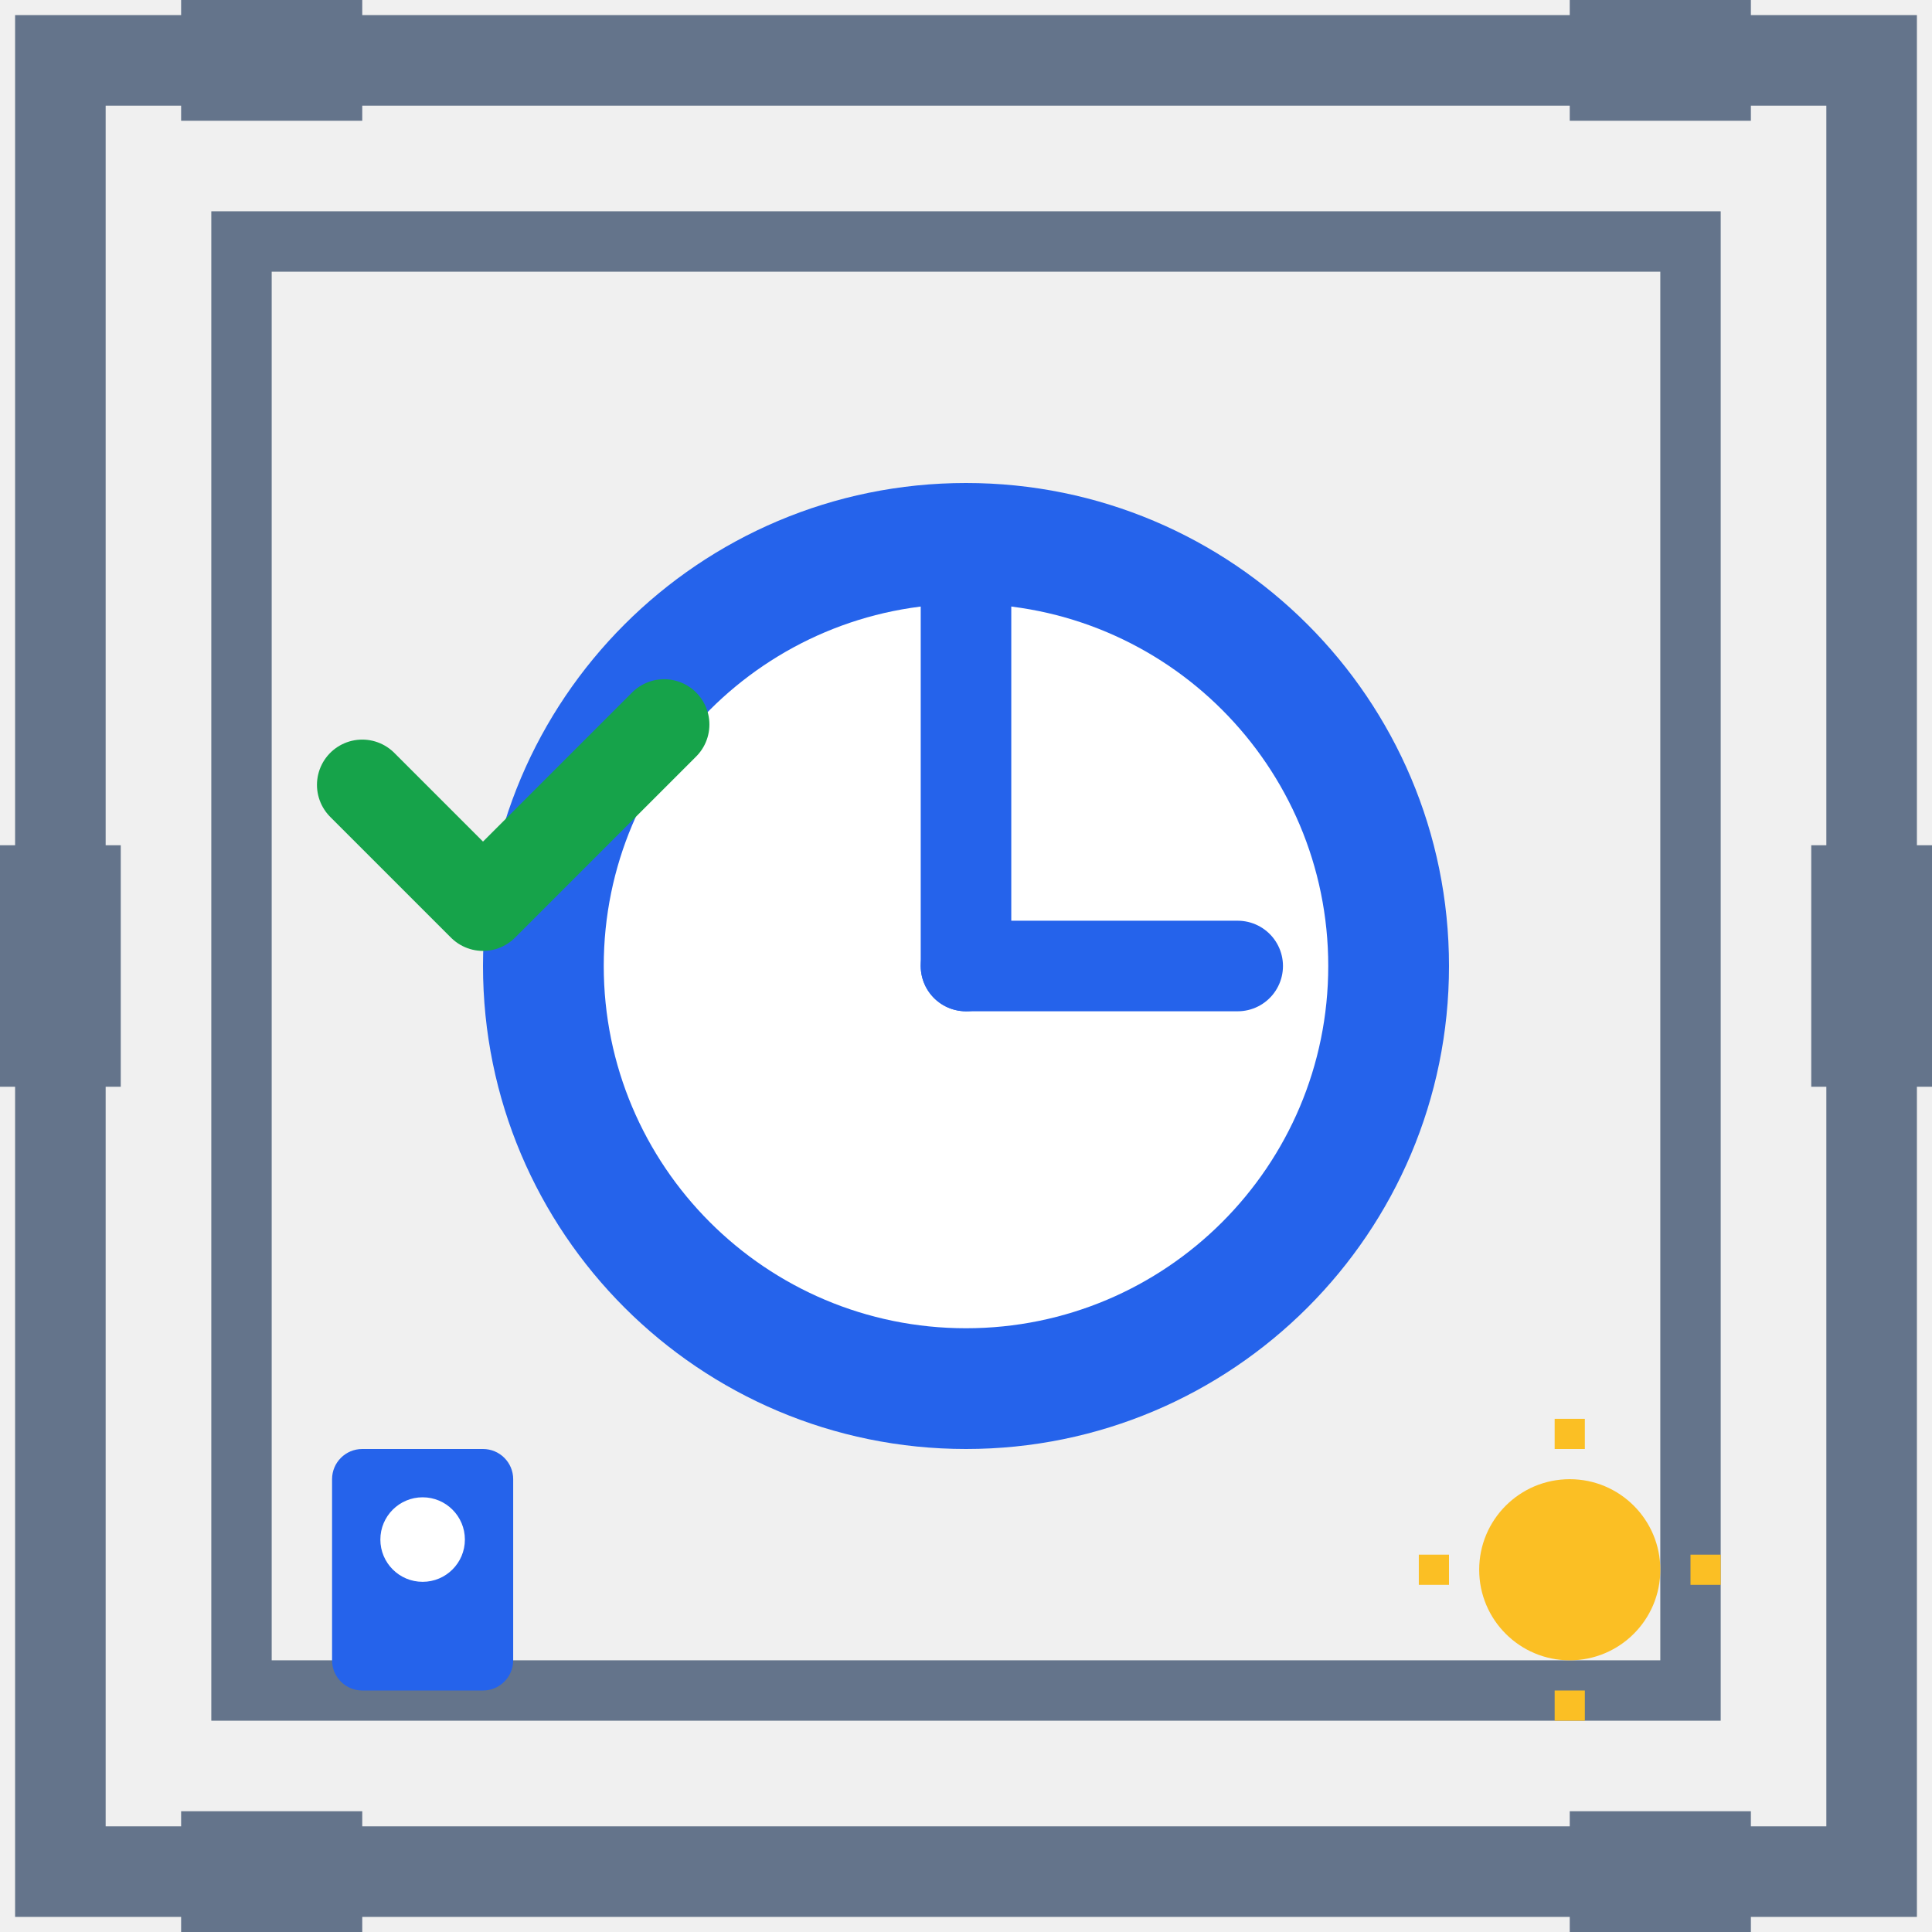
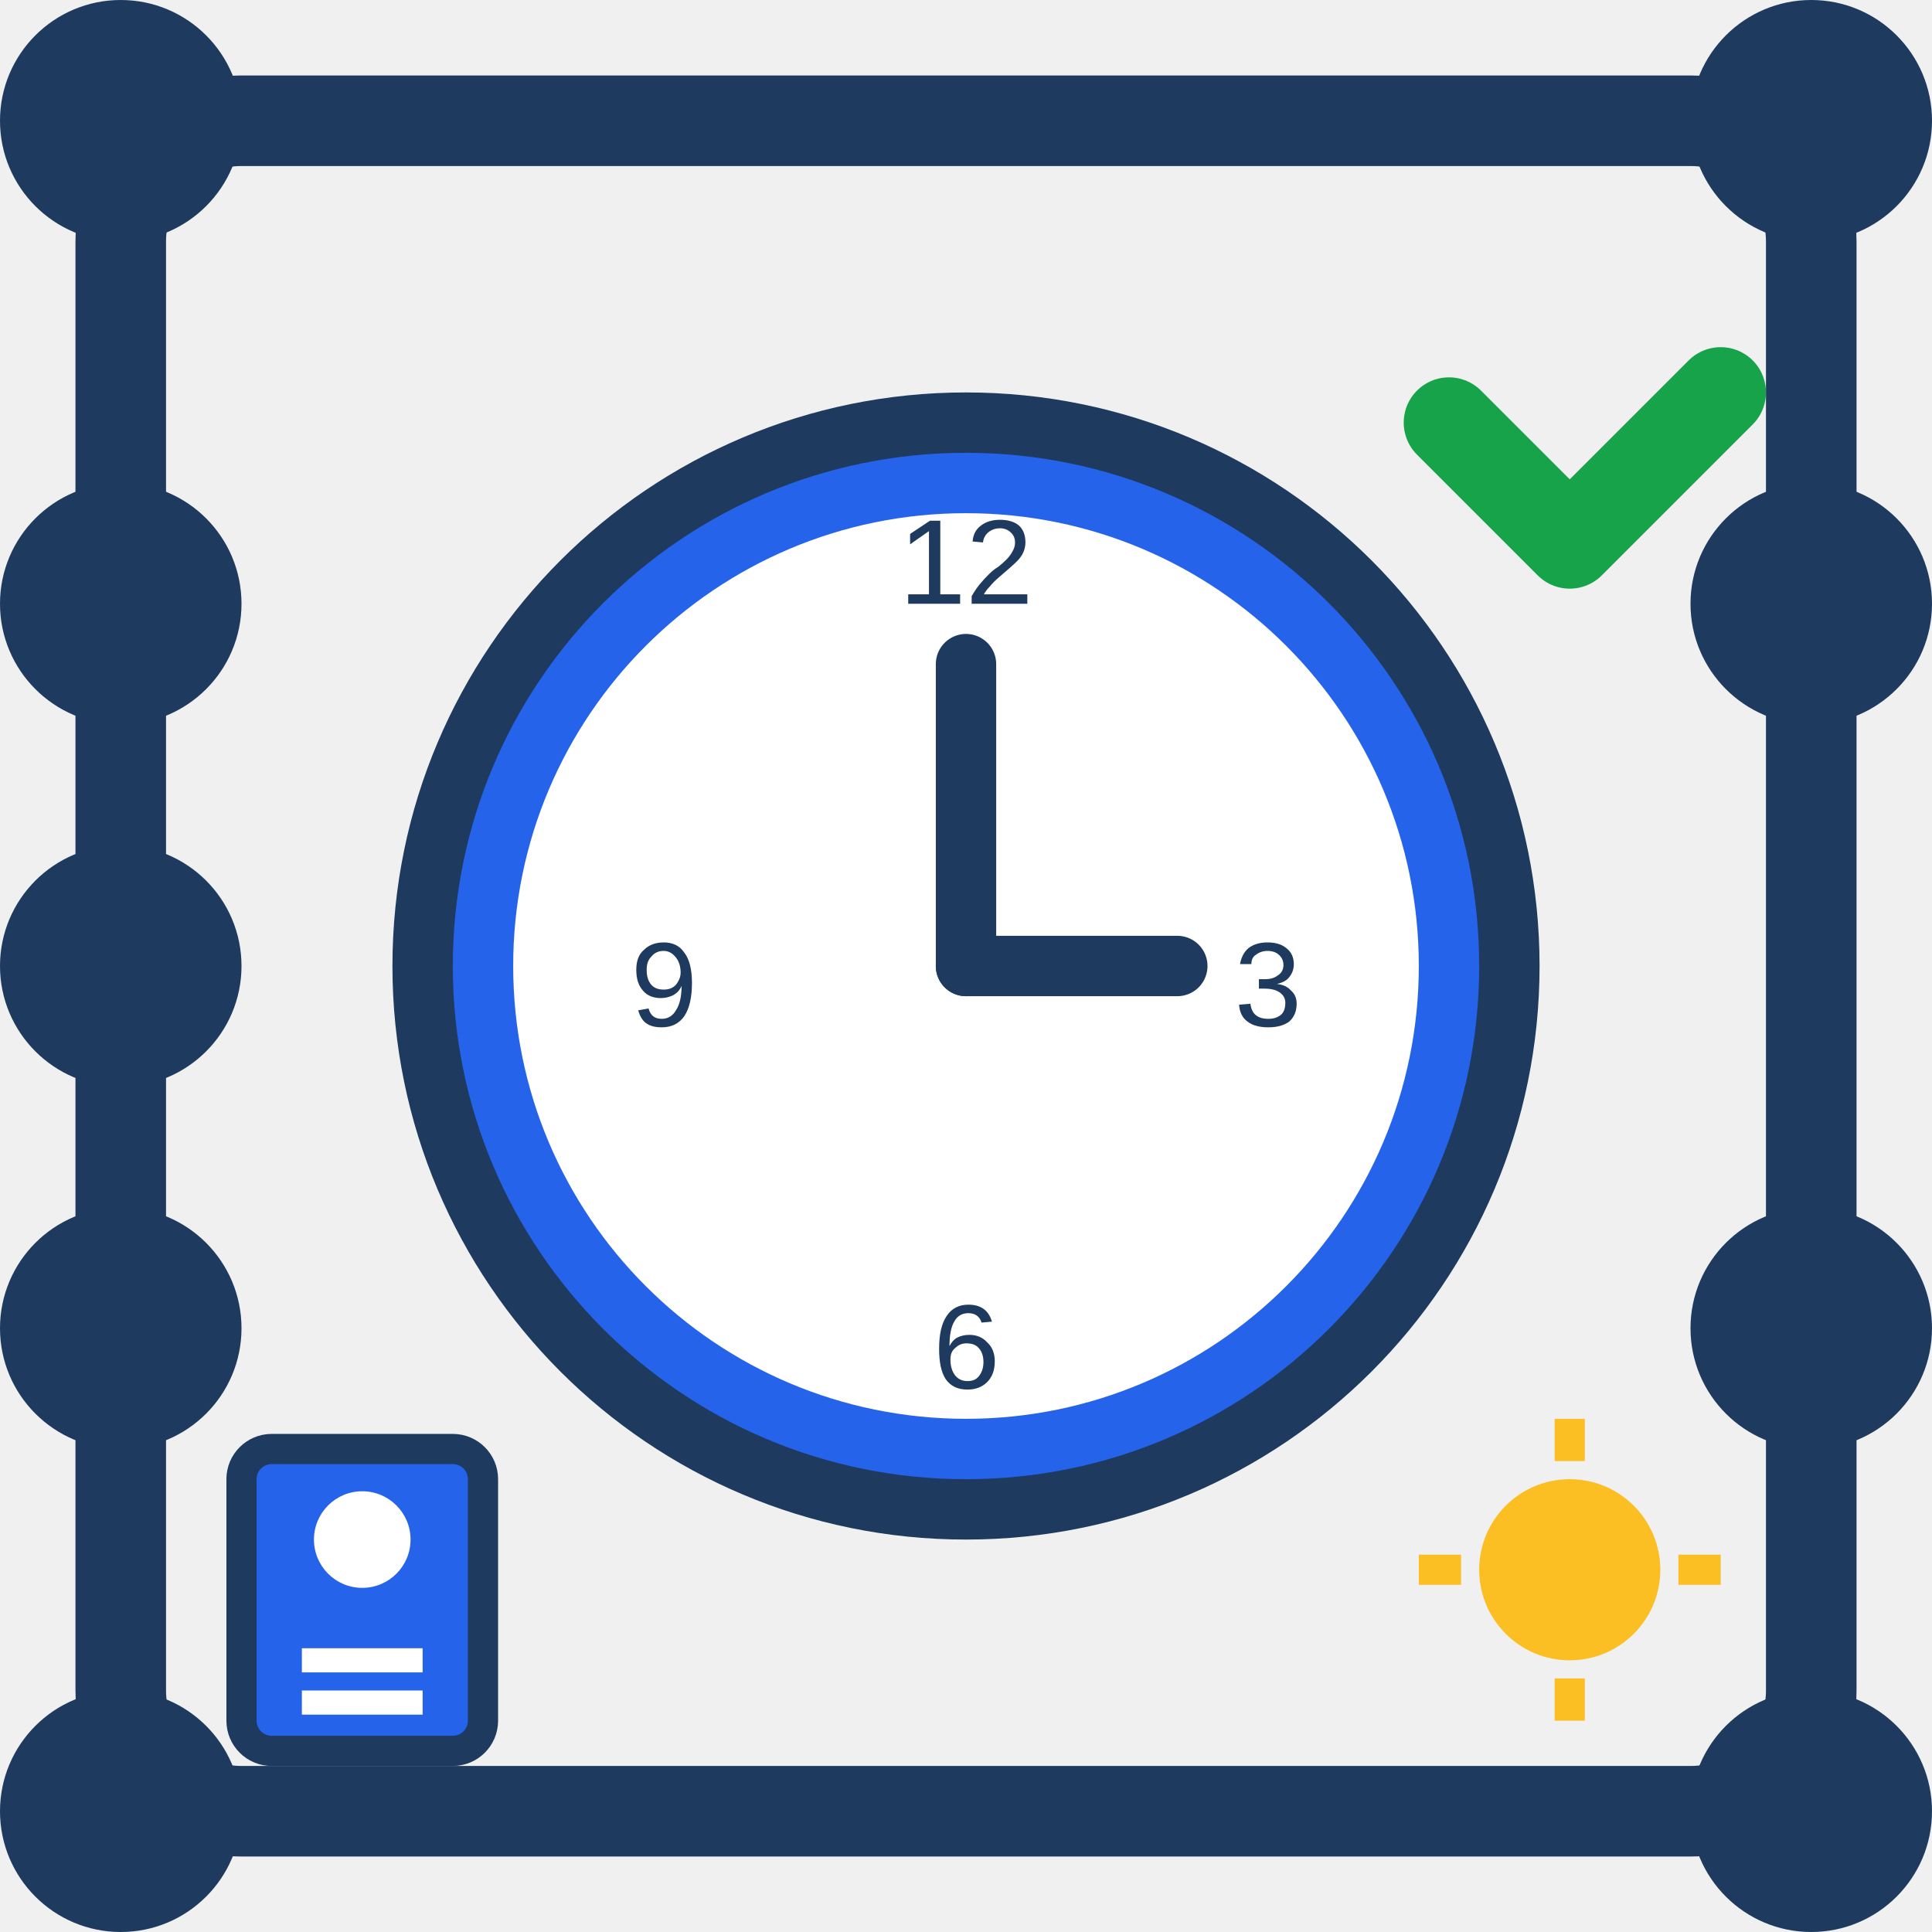
<svg xmlns="http://www.w3.org/2000/svg" viewBox="0 0 32 32">
-   <rect x="1" y="1" width="30" height="30" fill="none" stroke="#64748b" stroke-width="1.5" />
-   <rect x="4" y="4" width="24" height="24" fill="none" stroke="#64748b" stroke-width="1" />
-   <rect x="3" y="0" width="3" height="2" fill="#64748b" />
-   <rect x="26" y="0" width="3" height="2" fill="#64748b" />
-   <rect x="3" y="30" width="3" height="2" fill="#64748b" />
-   <rect x="26" y="30" width="3" height="2" fill="#64748b" />
-   <rect x="0" y="14" width="2" height="4" fill="#64748b" />
-   <rect x="30" y="14" width="2" height="4" fill="#64748b" />
-   <circle cx="16" cy="16" r="8" fill="#2563eb" />
-   <circle cx="16" cy="16" r="6" fill="white" />
-   <line x1="16" y1="16" x2="16" y2="10" stroke="#2563eb" stroke-width="1.5" stroke-linecap="round" />
-   <line x1="16" y1="16" x2="20.5" y2="16" stroke="#2563eb" stroke-width="1.5" stroke-linecap="round" />
-   <path d="M 6 13 L 8 15 L 11 12" stroke="#16a34a" stroke-width="1.5" fill="none" stroke-linecap="round" stroke-linejoin="round" />
+   <rect x="2" y="2" width="28" height="28" fill="none" stroke="#1e3a5f" stroke-width="1.5" rx="2" />
+   <circle cx="2" cy="2" r="2" fill="#1e3a5f" />
+   <circle cx="30" cy="2" r="2" fill="#1e3a5f" />
+   <circle cx="2" cy="10" r="2" fill="#1e3a5f" />
+   <circle cx="2" cy="16" r="2" fill="#1e3a5f" />
+   <circle cx="2" cy="22" r="2" fill="#1e3a5f" />
+   <circle cx="30" cy="10" r="2" fill="#1e3a5f" />
+   <circle cx="30" cy="22" r="2" fill="#1e3a5f" />
+   <circle cx="2" cy="30" r="2" fill="#1e3a5f" />
+   <circle cx="30" cy="30" r="2" fill="#1e3a5f" />
+   <circle cx="16" cy="16" r="9" fill="#2563eb" stroke="#1e3a5f" stroke-width="1" />
+   <circle cx="16" cy="16" r="7.5" fill="white" />
+   <text x="16" y="10" font-family="Arial" font-size="2" fill="#1e3a5f" text-anchor="middle">12</text>
+   <text x="21" y="17" font-family="Arial" font-size="2" fill="#1e3a5f" text-anchor="middle">3</text>
+   <text x="16" y="23" font-family="Arial" font-size="2" fill="#1e3a5f" text-anchor="middle">6</text>
+   <text x="11" y="17" font-family="Arial" font-size="2" fill="#1e3a5f" text-anchor="middle">9</text>
+   <line x1="16" y1="16" x2="16" y2="11" stroke="#1e3a5f" stroke-width="1" stroke-linecap="round" />
+   <line x1="16" y1="16" x2="19.5" y2="16" stroke="#1e3a5f" stroke-width="1" stroke-linecap="round" />
+   <path d="M 24 7 L 26 9 L 28.5 6.5" stroke="#16a34a" stroke-width="1.5" fill="none" stroke-linecap="round" stroke-linejoin="round" />
+   <rect x="4" y="24" width="4" height="5" rx="0.5" fill="#2563eb" stroke="#1e3a5f" stroke-width="0.5" />
+   <circle cx="6" cy="25.5" r="0.8" fill="white" />
+   <line x1="5" y1="27.5" x2="7" y2="27.5" stroke="white" stroke-width="0.4" />
+   <line x1="5" y1="28.2" x2="7" y2="28.2" stroke="white" stroke-width="0.4" />
  <circle cx="26" cy="26" r="1.5" fill="#fbbf24" />
-   <line x1="26" y1="24" x2="26" y2="23.5" stroke="#fbbf24" stroke-width="0.5" />
-   <line x1="26" y1="28.5" x2="26" y2="28" stroke="#fbbf24" stroke-width="0.5" />
-   <line x1="24" y1="26" x2="23.5" y2="26" stroke="#fbbf24" stroke-width="0.5" />
-   <line x1="28.5" y1="26" x2="28" y2="26" stroke="#fbbf24" stroke-width="0.5" />
-   <path d="M 25 7 A 1.5 1.5 0 1 0 25 10 A 1.2 1.2 0 1 1 25 7" fill="#94a3b8" />
-   <rect x="5.5" y="24" width="3" height="4" rx="0.5" fill="#2563eb" />
-   <circle cx="7" cy="25.5" r="0.7" fill="white" />
+   <line x1="26" y1="23.5" x2="26" y2="24.2" stroke="#fbbf24" stroke-width="0.5" />
+   <line x1="26" y1="27.8" x2="26" y2="28.5" stroke="#fbbf24" stroke-width="0.5" />
+   <line x1="23.5" y1="26" x2="24.2" y2="26" stroke="#fbbf24" stroke-width="0.5" />
+   <line x1="27.8" y1="26" x2="28.5" y2="26" stroke="#fbbf24" stroke-width="0.5" />
+   <path d="M 5 7 A 2 2 0 1 0 5 11 A 1.5 1.5 0 1 1 5 7" fill="#94a3b8" />
</svg>
